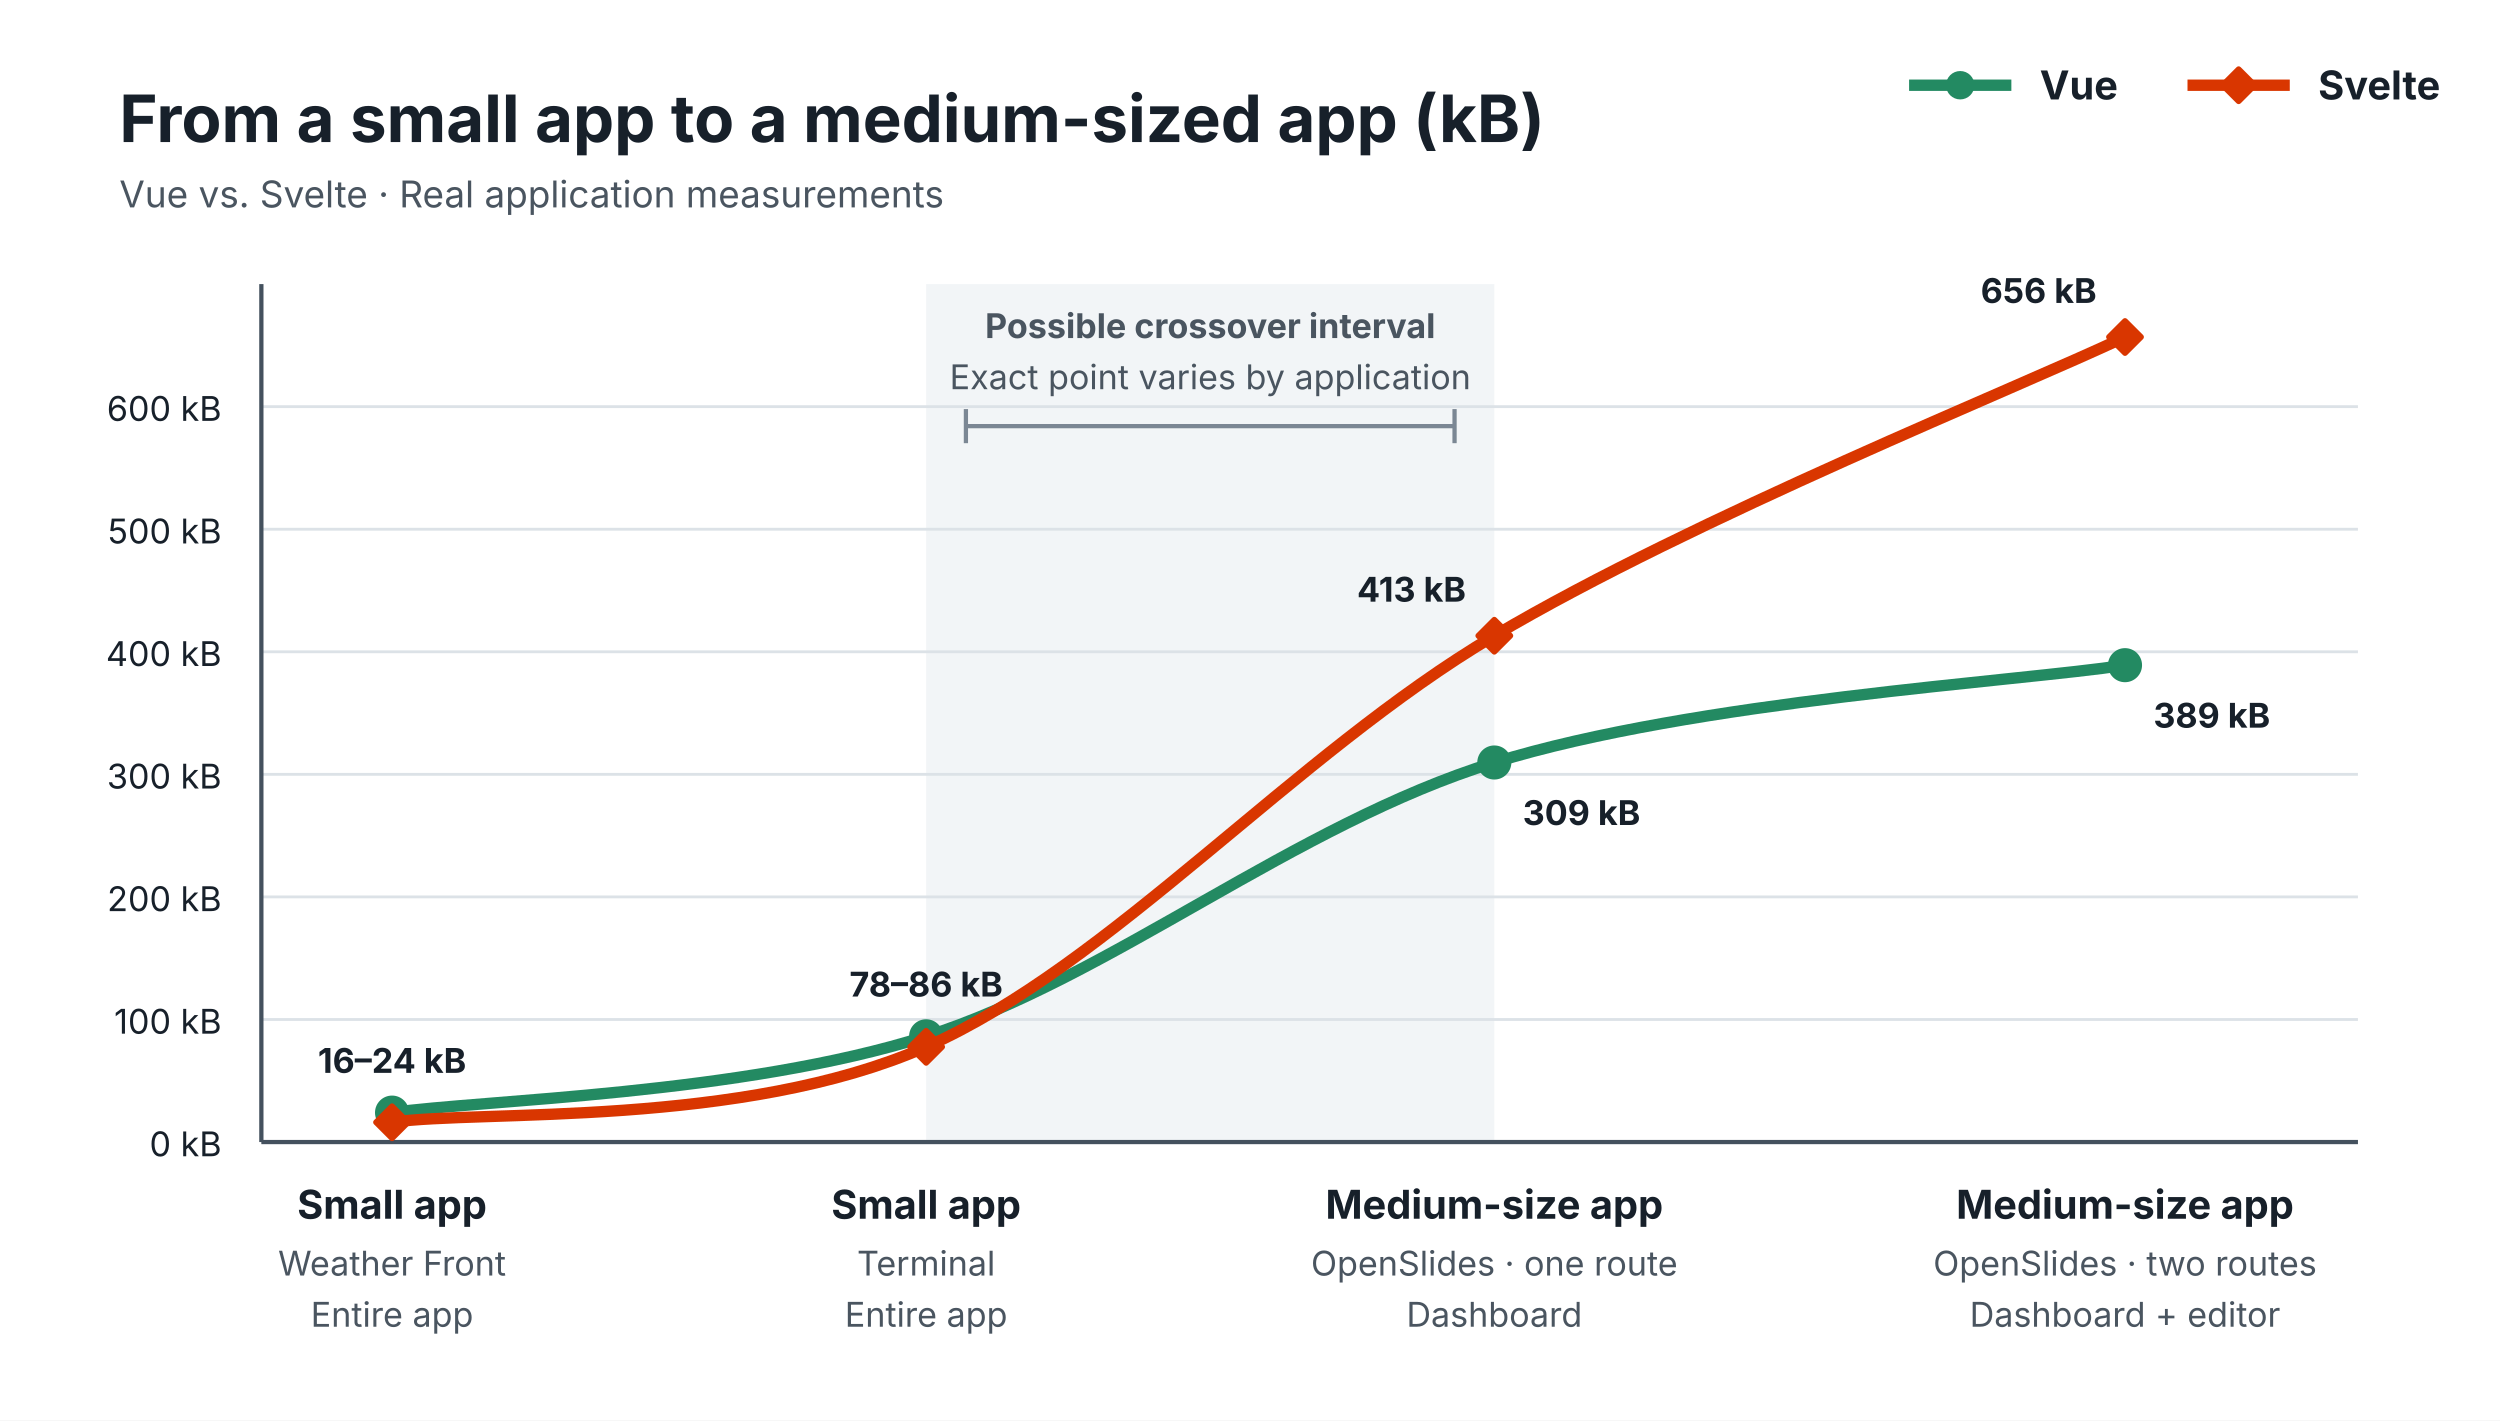
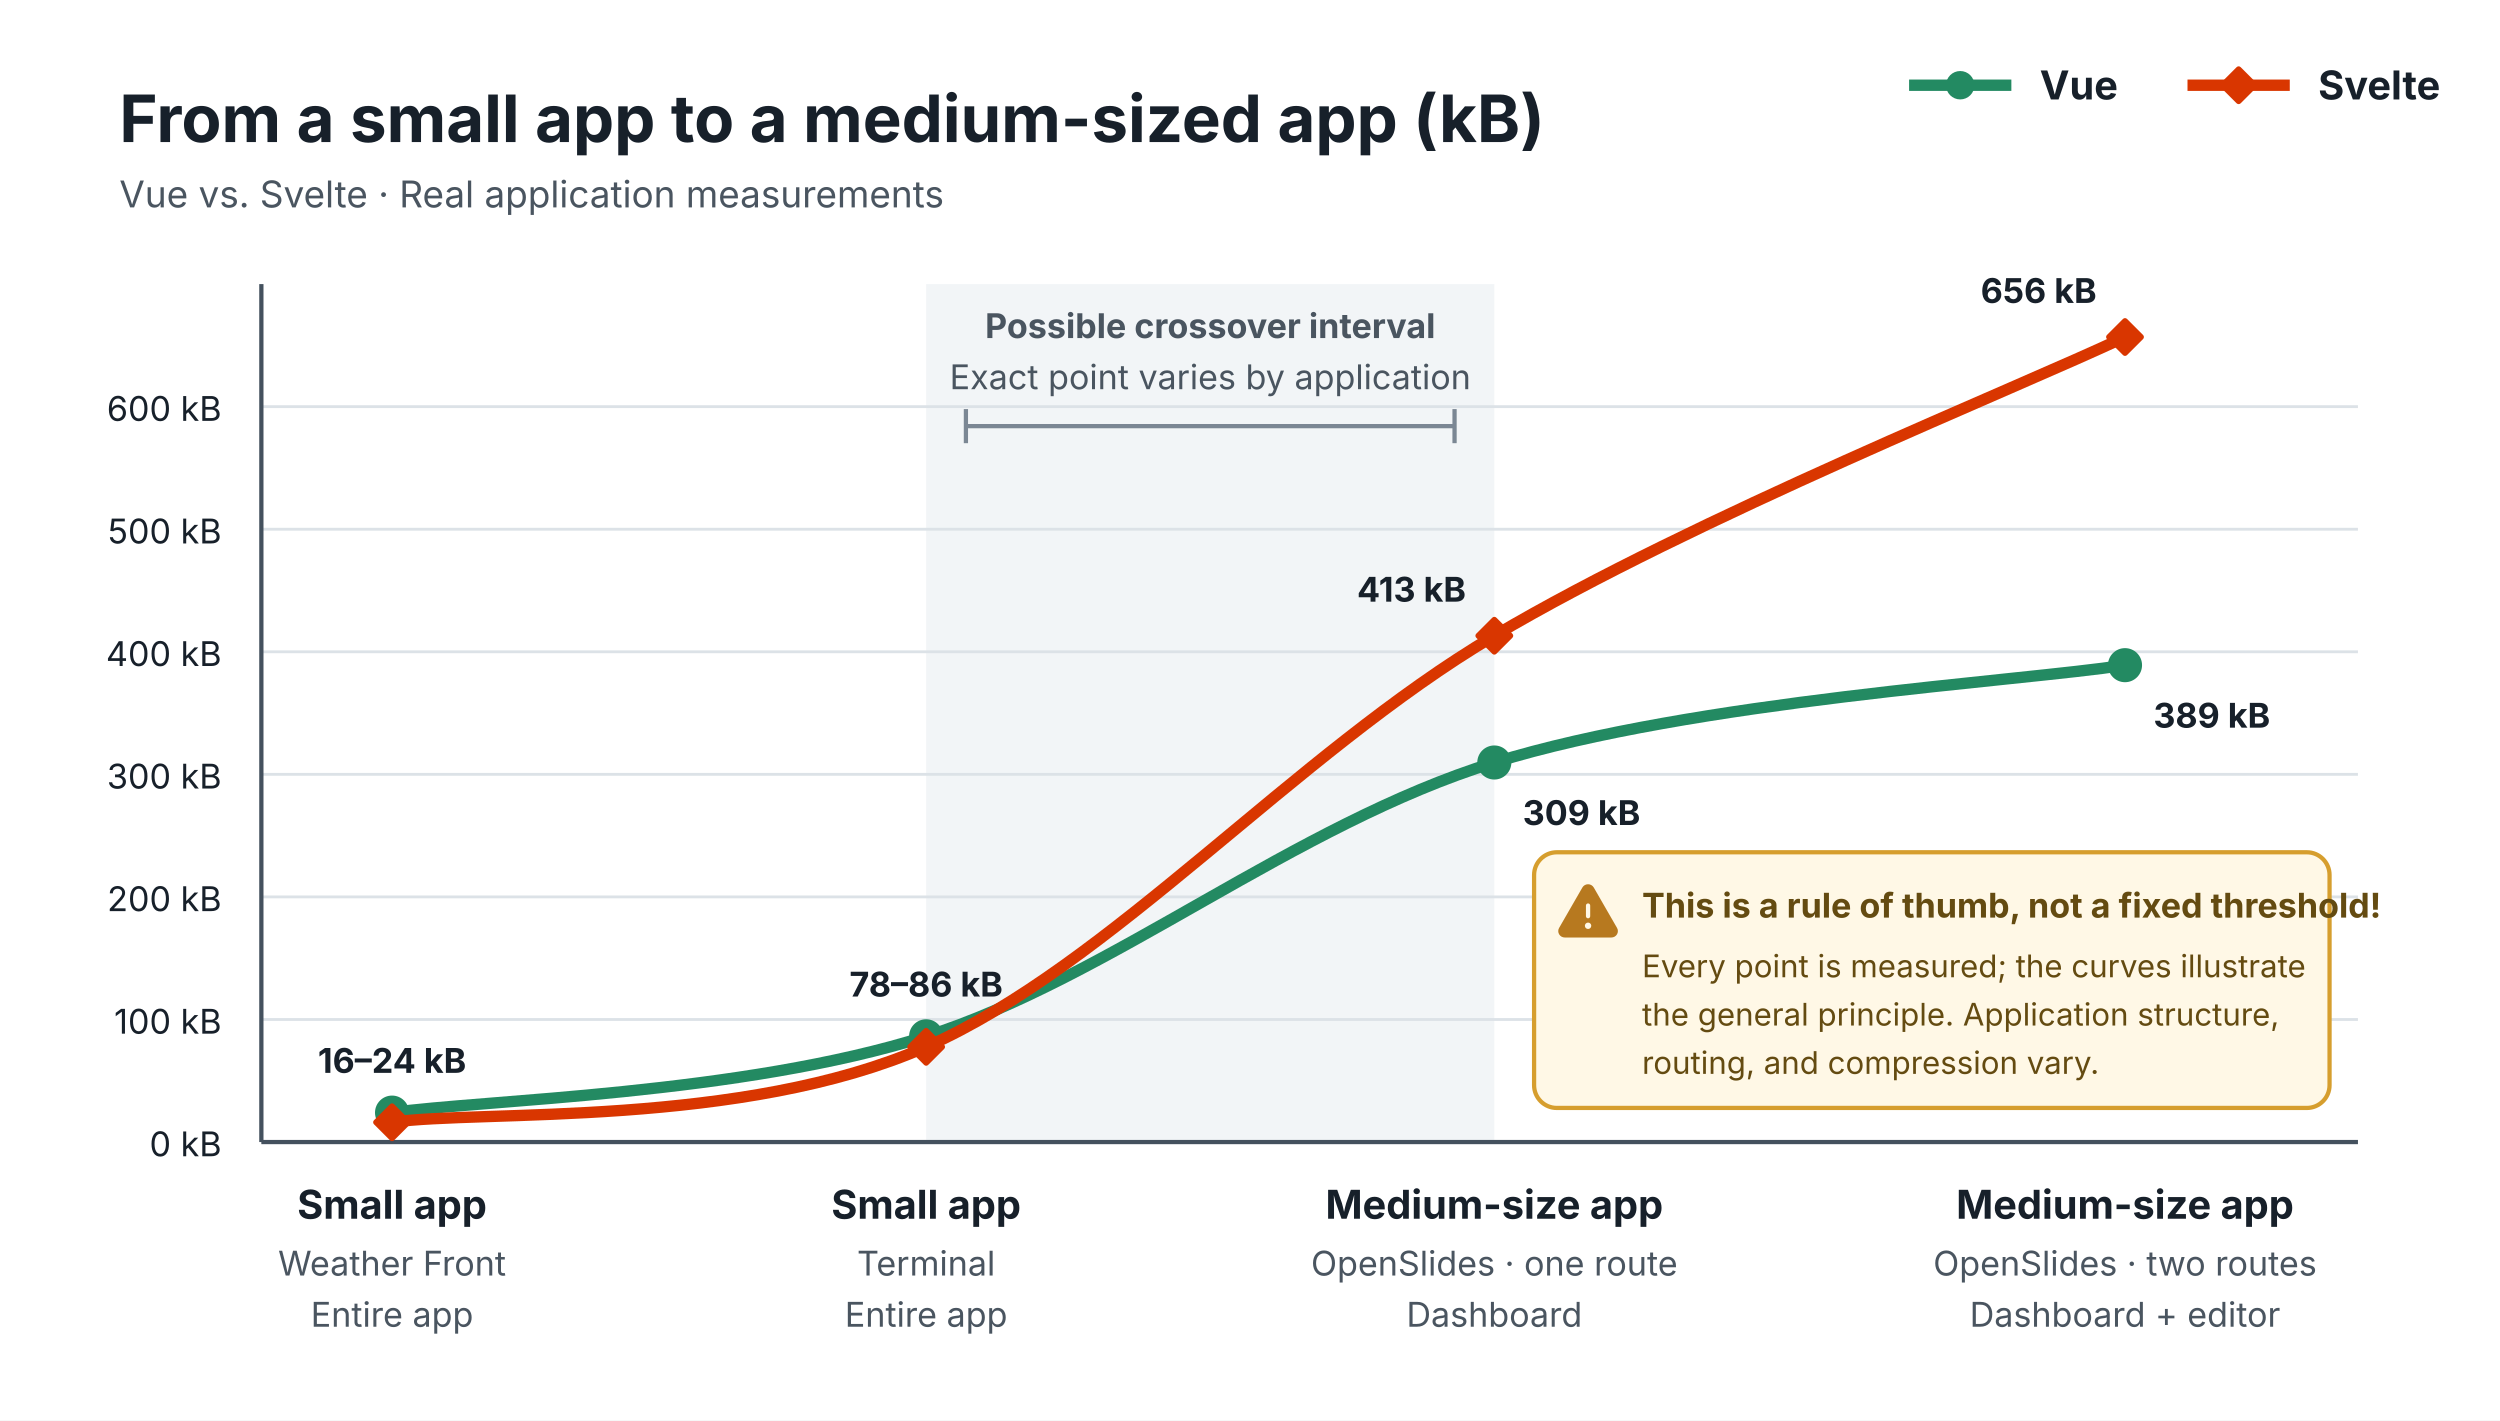
<svg xmlns="http://www.w3.org/2000/svg" width="880" height="500" viewBox="0 0 880 500" role="img" aria-labelledby="title description">
  <style>
    text { font-family: ui-sans-serif, system-ui, -apple-system, BlinkMacSystemFont, "Segoe UI", sans-serif; fill: #17202a; }
    .title { font-size: 23px; font-weight: 700; }
    .subtitle { font-size: 13px; fill: #4a5560; }
    .axis { stroke: #44515e; stroke-width: 1.5; }
    .grid { stroke: #dce2e7; stroke-width: 1; }
    .tick { font-size: 12px; }
    .label { font-size: 14px; font-weight: 650; }
    .detail { font-size: 12px; fill: #4a5560; }
    .value { font-size: 12px; font-weight: 700; }
    .legend { font-size: 14px; font-weight: 650; }
    .crossover { font-size: 12px; font-weight: 700; fill: #4a5560; }
+     .callout-box { fill: #fff8e6; stroke: #d69e2e; stroke-width: 1.5; }
+     .callout-icon { fill: #b7791f; }
+     .callout-title { fill: #644b11; font-size: 12px; font-weight: 750; }
+     .callout-text { fill: #644b11; font-size: 11px; }
  </style>
  <rect width="880" height="500" fill="#ffffff" />
  <text x="42" y="50" class="title">From a small app to a medium-sized app (kB)</text>
  <text x="42" y="73" class="subtitle">Vue vs. Svelte · Real application measurements</text>
  <line x1="672" y1="30" x2="708" y2="30" stroke="#238a62" stroke-width="4" />
  <circle cx="690" cy="30" r="5" fill="#238a62" />
  <text x="718" y="35" class="legend">Vue</text>
  <line x1="770" y1="30" x2="806" y2="30" stroke="#d93600" stroke-width="4" />
  <rect x="783" y="25" width="10" height="10" rx="1" fill="#d93600" transform="rotate(45 788 30)" />
  <text x="816" y="35" class="legend">Svelte</text>
  <rect x="326" y="100" width="200" height="302" fill="#f2f5f7" />
  <line x1="92" y1="402" x2="830" y2="402" class="grid" />
  <text x="78" y="407" text-anchor="end" class="tick">0 kB</text>
  <line x1="92" y1="358.86" x2="830" y2="358.86" class="grid" />
  <text x="78" y="363.86" text-anchor="end" class="tick">100 kB</text>
  <line x1="92" y1="315.71" x2="830" y2="315.71" class="grid" />
  <text x="78" y="320.71" text-anchor="end" class="tick">200 kB</text>
  <line x1="92" y1="272.57" x2="830" y2="272.57" class="grid" />
  <text x="78" y="277.57" text-anchor="end" class="tick">300 kB</text>
  <line x1="92" y1="229.43" x2="830" y2="229.43" class="grid" />
  <text x="78" y="234.43" text-anchor="end" class="tick">400 kB</text>
  <line x1="92" y1="186.29" x2="830" y2="186.29" class="grid" />
  <text x="78" y="191.29" text-anchor="end" class="tick">500 kB</text>
  <line x1="92" y1="143.14" x2="830" y2="143.14" class="grid" />
  <text x="78" y="148.14" text-anchor="end" class="tick">600 kB</text>
  <line x1="92" y1="100" x2="92" y2="402" class="axis" />
  <line x1="92" y1="402" x2="830" y2="402" class="axis" />
  <line x1="340" y1="150" x2="512" y2="150" stroke="#7b8794" stroke-width="1.5" />
  <line x1="340" y1="144" x2="340" y2="156" stroke="#7b8794" stroke-width="1.5" />
  <line x1="512" y1="144" x2="512" y2="156" stroke="#7b8794" stroke-width="1.5" />
  <text x="426" y="119" text-anchor="middle" class="crossover">Possible crossover interval</text>
  <text x="426" y="137" text-anchor="middle" class="detail">Exact point varies by application</text>
  <path d="M 138 391.64 C 169.33 387.16, 261.33 385.32, 326 364.78 C 390.67 344.24, 455.67 290.17, 526 268.4 C 596.33 246.63, 711.00 239.85, 748 234.14" fill="none" stroke="#238a62" stroke-width="4" stroke-linecap="round" stroke-linejoin="round" />
  <circle cx="138" cy="391.64" r="6" fill="#238a62" />
  <circle cx="326" cy="364.78" r="6" fill="#238a62" />
  <circle cx="526" cy="268.4" r="6" fill="#238a62" />
  <circle cx="748" cy="234.14" r="6" fill="#238a62" />
  <path d="M 138 395.04 C 169.33 390.62, 261.33 397.03, 326 368.49 C 390.67 339.95, 455.67 265.42, 526 223.78 C 596.33 182.14, 711.00 136.16, 748 118.63" fill="none" stroke="#d93600" stroke-width="4" stroke-linecap="round" stroke-linejoin="round" />
  <rect x="133" y="390.04" width="10" height="10" rx="1" fill="#d93600" transform="rotate(45 138 395.04)" />
  <rect x="321" y="363.49" width="10" height="10" rx="1" fill="#d93600" transform="rotate(45 326 368.49)" />
  <rect x="521" y="218.78" width="10" height="10" rx="1" fill="#d93600" transform="rotate(45 526 223.78)" />
  <rect x="743" y="113.63" width="10" height="10" rx="1" fill="#d93600" transform="rotate(45 748 118.63)" />
  <text x="138" y="377.64" text-anchor="middle" class="value">16–24 kB</text>
  <text x="326" y="350.78" text-anchor="middle" class="value">78–86 kB</text>
  <text x="516" y="211.78" text-anchor="end" class="value">413 kB</text>
  <text x="536" y="290.4" class="value">309 kB</text>
  <text x="738" y="106.63" text-anchor="end" class="value">656 kB</text>
  <text x="758" y="256.14" class="value">389 kB</text>
+   <g transform="translate(540 300)">
+     <rect width="280" height="90" rx="8" class="callout-box" />
+     <g transform="translate(7 9) scale(0.09375)" class="callout-icon">
+       <path d="M236.8,188.09,149.35,36.22h0a24.76,24.76,0,0,0-42.7,0L19.2,188.09a23.51,23.51,0,0,0,0,23.72A24.35,24.35,0,0,0,40.55,224h174.9a24.35,24.35,0,0,0,21.33-12.19A23.51,23.51,0,0,0,236.8,188.09ZM120,104a8,8,0,0,1,16,0v40a8,8,0,0,1-16,0Zm8,88a12,12,0,1,1,12-12A12,12,0,0,1,128,192Z" />
+     </g>
+     <text x="38" y="23" class="callout-title">This is a rule of thumb, not a fixed threshold!</text>
+     <text x="38" y="44" class="callout-text">Every point is measured; the curves illustrate</text>
+     <text x="38" y="61" class="callout-text">the general principle. Application structure,</text>
+     <text x="38" y="78" class="callout-text">routing, and compression vary.</text>
+   </g>
  <text x="138" y="429" text-anchor="middle" class="label">Small app</text>
  <text x="138" y="449" text-anchor="middle" class="detail">Weather Front</text>
  <text x="138" y="467" text-anchor="middle" class="detail">Entire app</text>
  <text x="326" y="429" text-anchor="middle" class="label">Small app</text>
  <text x="326" y="449" text-anchor="middle" class="detail">Terminal</text>
  <text x="326" y="467" text-anchor="middle" class="detail">Entire app</text>
  <text x="526" y="429" text-anchor="middle" class="label">Medium-size app</text>
  <text x="526" y="449" text-anchor="middle" class="detail">OpenSlides · one route</text>
  <text x="526" y="467" text-anchor="middle" class="detail">Dashboard</text>
  <text x="748" y="429" text-anchor="middle" class="label">Medium-size app</text>
  <text x="748" y="449" text-anchor="middle" class="detail">OpenSlides · two routes</text>
  <text x="748" y="467" text-anchor="middle" class="detail">Dashboard + editor</text>
</svg>
